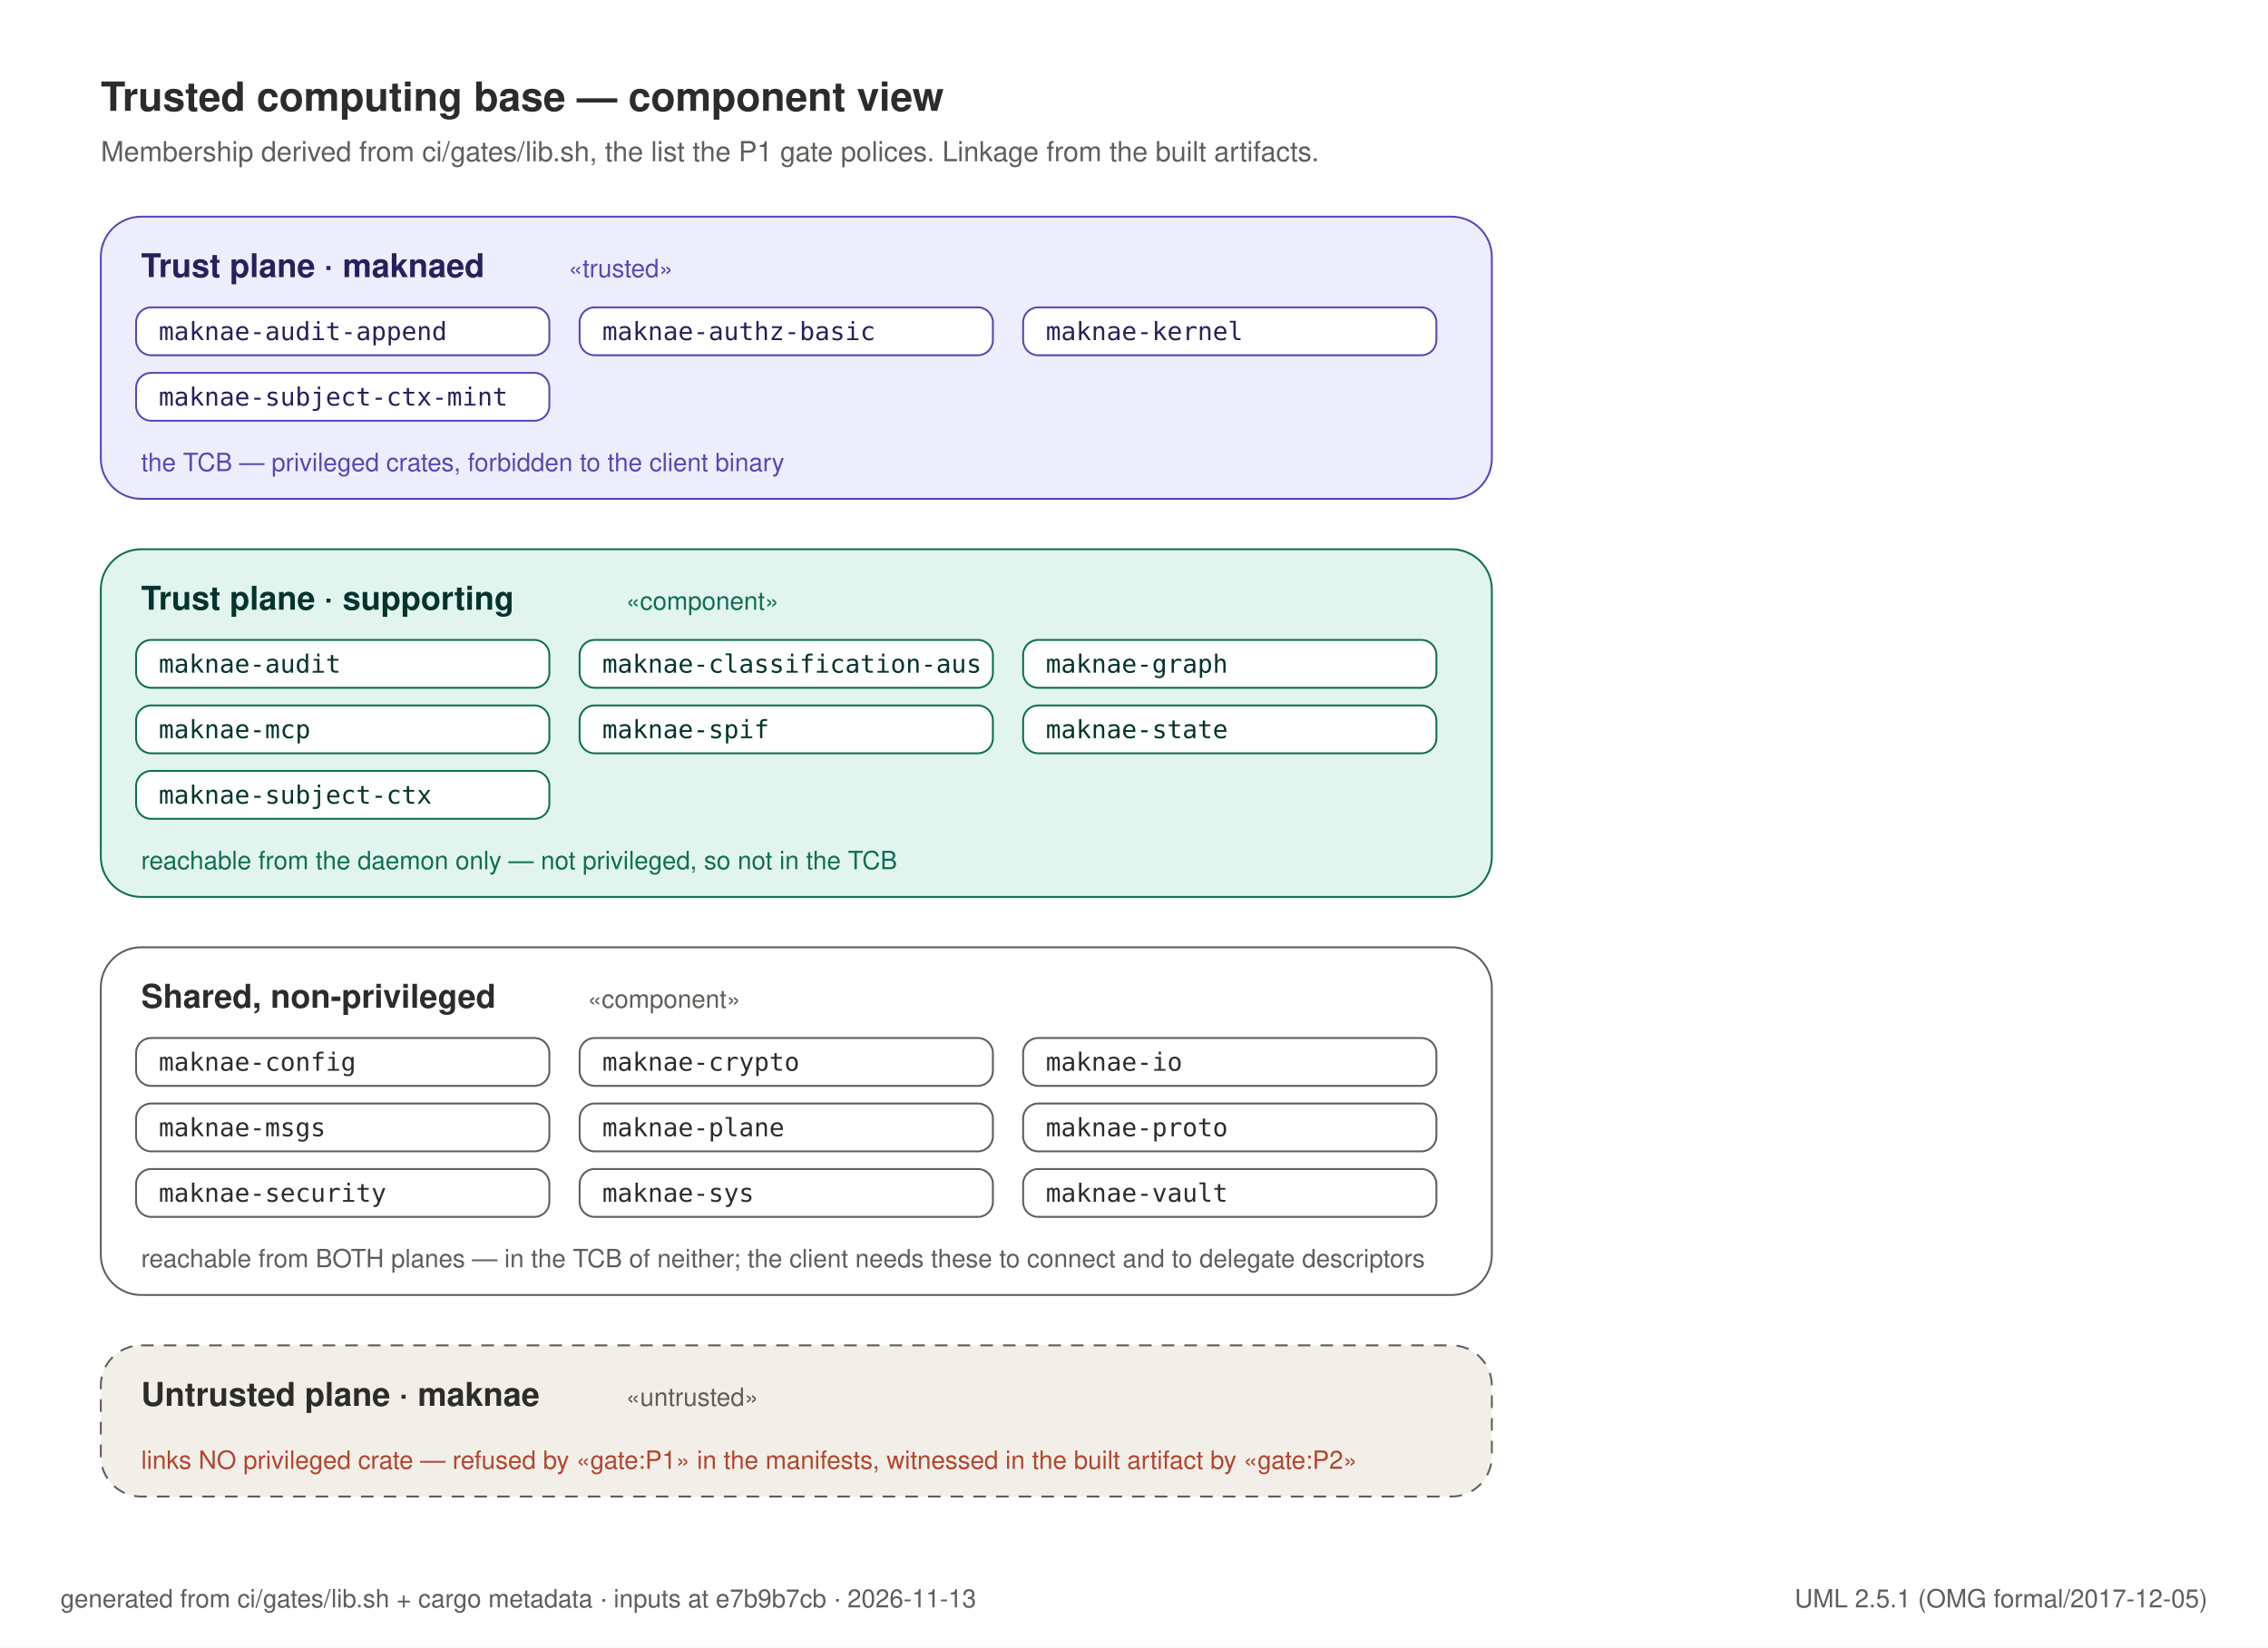
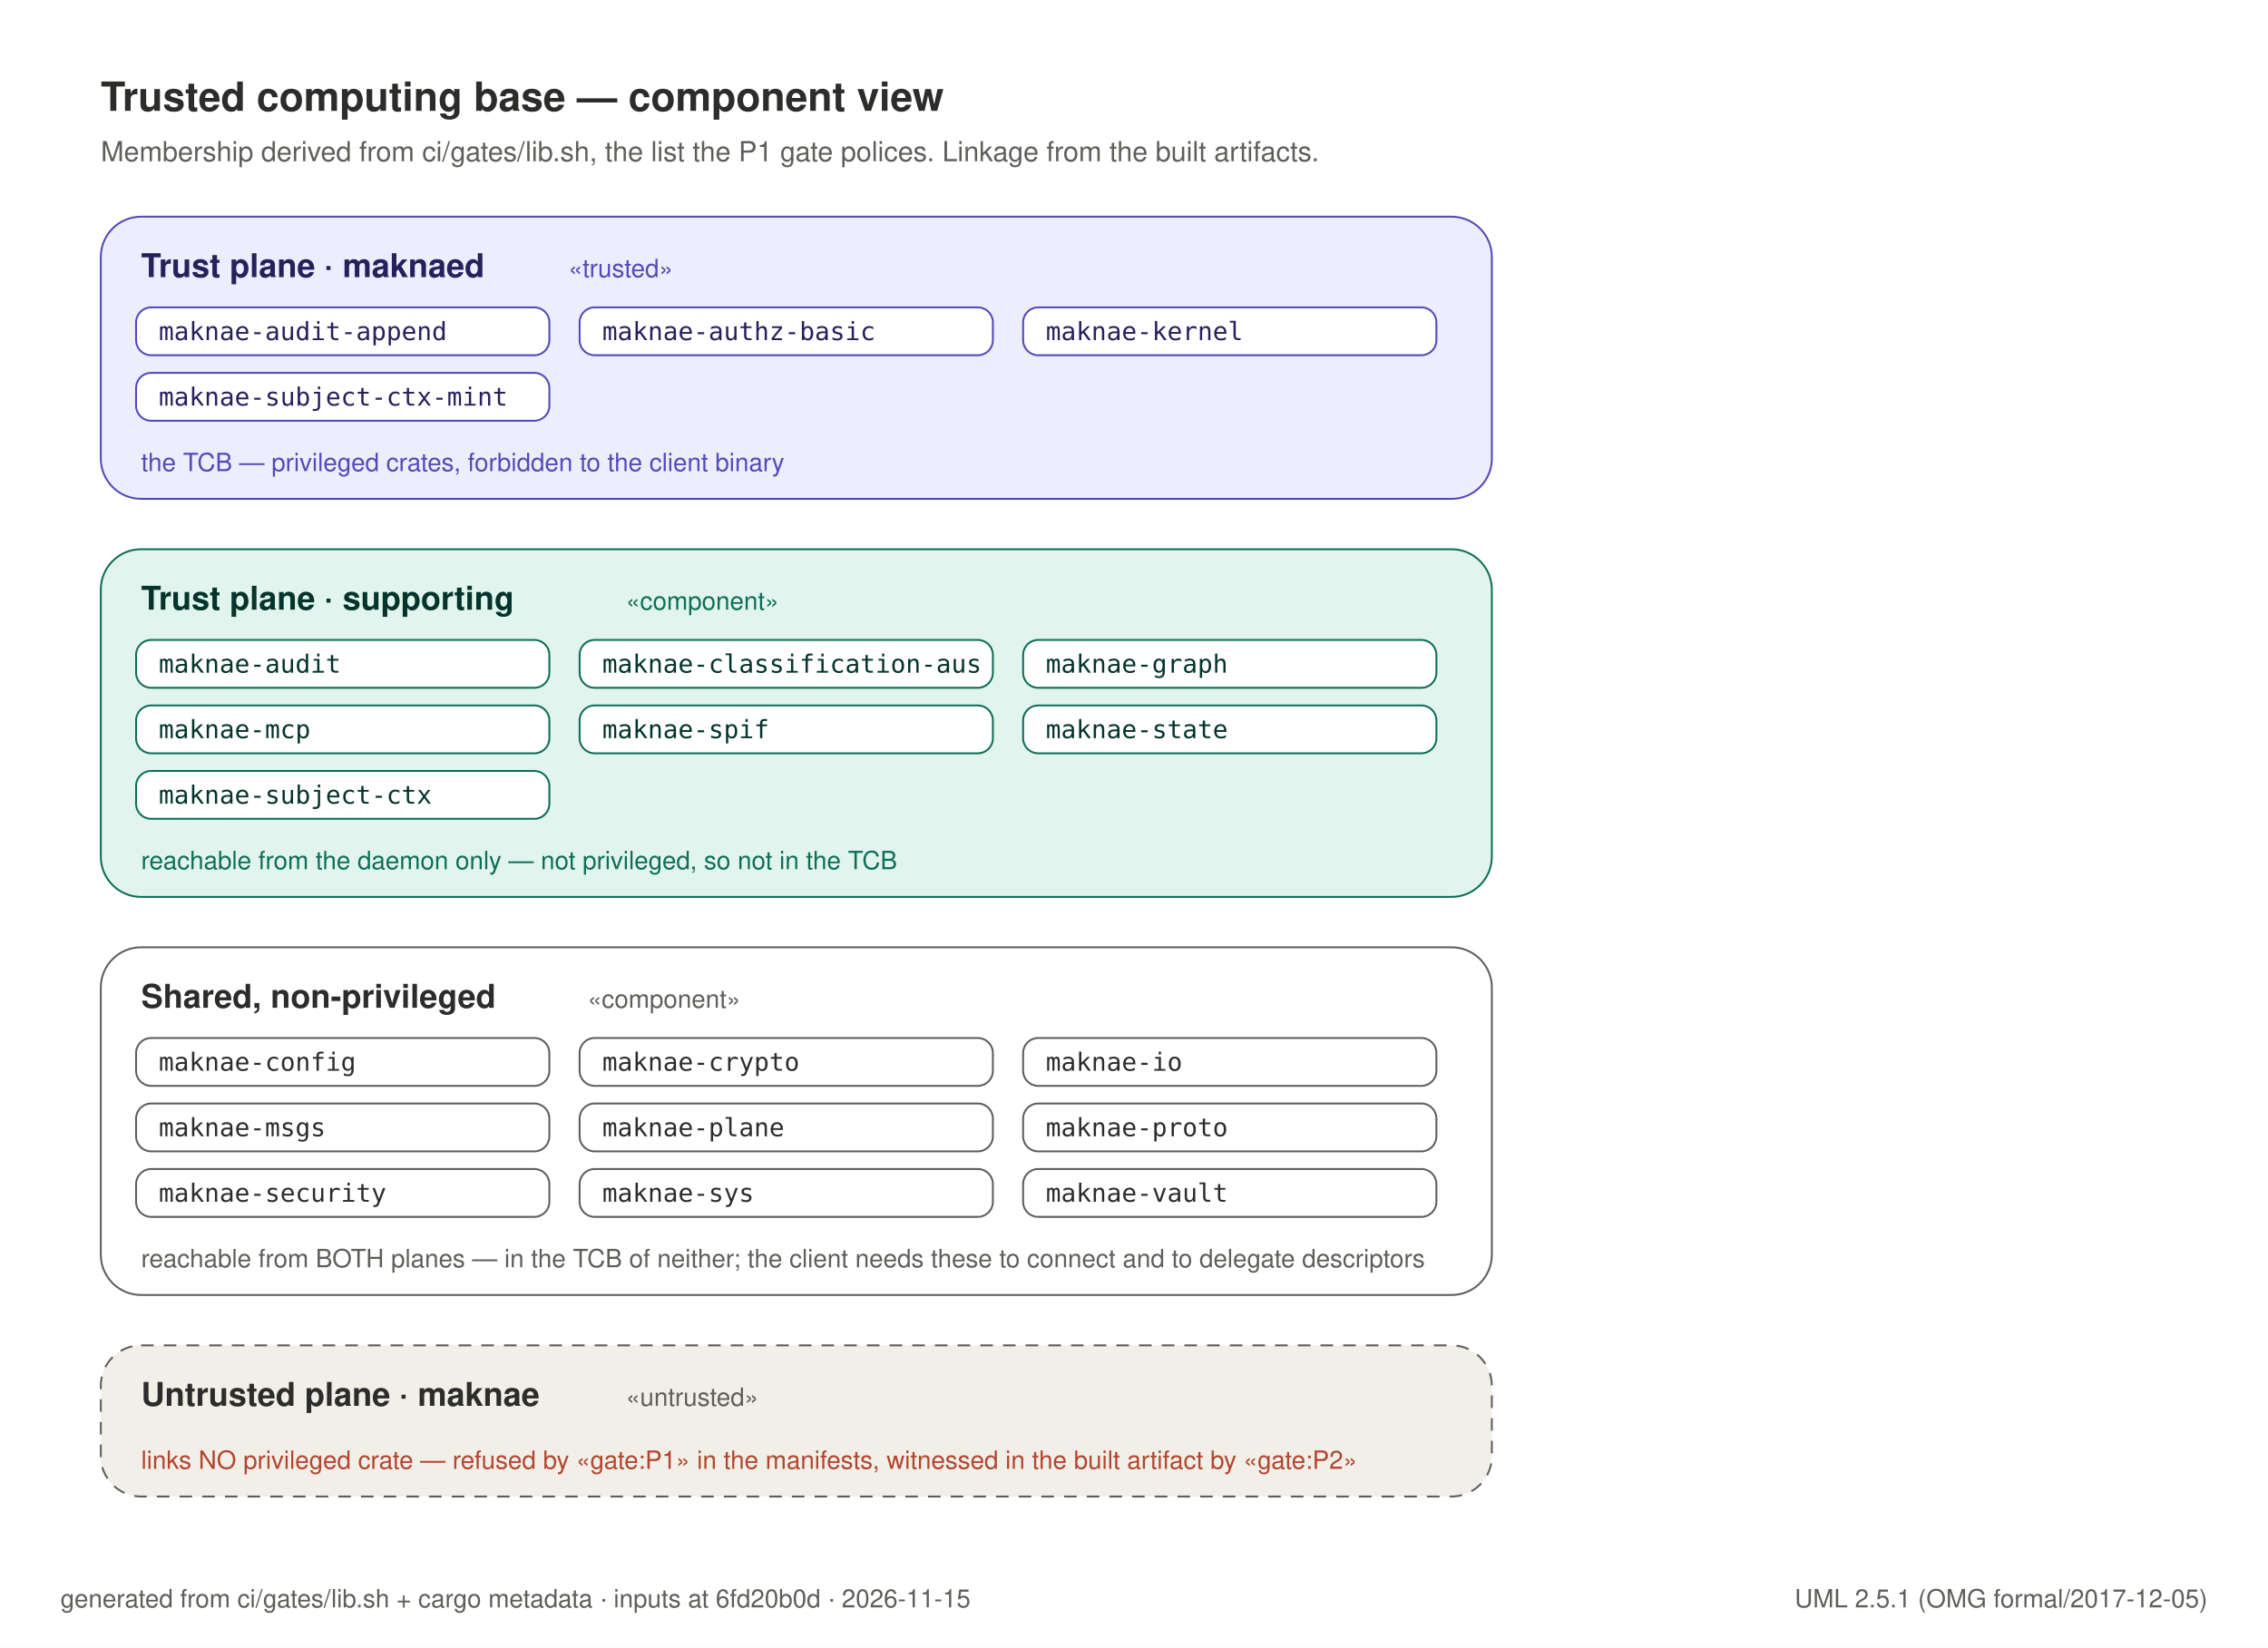
<svg xmlns="http://www.w3.org/2000/svg" width="900" height="654" viewBox="0 0 900 654" role="img">
  <rect x="0" y="0" width="900" height="654" fill="#FFFFFF" />
  <text x="40" y="44" text-anchor="start" font-family="Helvetica, Arial, sans-serif" font-size="16" font-weight="600" fill="#2C2C2A">Trusted computing base — component view</text>
  <text x="40" y="64" text-anchor="start" font-family="Helvetica, Arial, sans-serif" font-size="11" font-weight="400" fill="#5F5E5A">Membership derived from ci/gates/lib.sh, the list the P1 gate polices. Linkage from the built artifacts.</text>
  <rect x="40" y="86" width="552" height="112" rx="16" fill="#EEEDFE" stroke="#534AB7" stroke-width="0.75" />
  <text x="56" y="110" text-anchor="start" font-family="Helvetica, Arial, sans-serif" font-size="13" font-weight="600" fill="#26215C">Trust plane · maknaed</text>
  <text x="225.6" y="110" text-anchor="start" font-family="Helvetica, Arial, sans-serif" font-size="10" font-weight="400" fill="#534AB7">«trusted»</text>
  <rect x="54" y="122" width="164" height="19" rx="6" fill="#FFFFFF" stroke="#534AB7" stroke-width="0.75" />
  <text x="63" y="135" text-anchor="start" font-family="ui-monospace, SFMono-Regular, Menlo, monospace" font-size="10" font-weight="500" fill="#26215C">maknae-audit-append</text>
  <rect x="230" y="122" width="164" height="19" rx="6" fill="#FFFFFF" stroke="#534AB7" stroke-width="0.75" />
  <text x="239" y="135" text-anchor="start" font-family="ui-monospace, SFMono-Regular, Menlo, monospace" font-size="10" font-weight="500" fill="#26215C">maknae-authz-basic</text>
  <rect x="406" y="122" width="164" height="19" rx="6" fill="#FFFFFF" stroke="#534AB7" stroke-width="0.75" />
  <text x="415" y="135" text-anchor="start" font-family="ui-monospace, SFMono-Regular, Menlo, monospace" font-size="10" font-weight="500" fill="#26215C">maknae-kernel</text>
  <rect x="54" y="148" width="164" height="19" rx="6" fill="#FFFFFF" stroke="#534AB7" stroke-width="0.75" />
  <text x="63" y="161" text-anchor="start" font-family="ui-monospace, SFMono-Regular, Menlo, monospace" font-size="10" font-weight="500" fill="#26215C">maknae-subject-ctx-mint</text>
  <text x="56" y="187" text-anchor="start" font-family="Helvetica, Arial, sans-serif" font-size="10" font-weight="400" fill="#534AB7">the TCB — privileged crates, forbidden to the client binary</text>
  <rect x="40" y="218" width="552" height="138" rx="16" fill="#E1F5EE" stroke="#0F6E56" stroke-width="0.75" />
  <text x="56" y="242" text-anchor="start" font-family="Helvetica, Arial, sans-serif" font-size="13" font-weight="600" fill="#04342C">Trust plane · supporting</text>
  <text x="248.4" y="242" text-anchor="start" font-family="Helvetica, Arial, sans-serif" font-size="10" font-weight="400" fill="#0F6E56">«component»</text>
  <rect x="54" y="254" width="164" height="19" rx="6" fill="#FFFFFF" stroke="#0F6E56" stroke-width="0.75" />
  <text x="63" y="267" text-anchor="start" font-family="ui-monospace, SFMono-Regular, Menlo, monospace" font-size="10" font-weight="500" fill="#04342C">maknae-audit</text>
  <rect x="230" y="254" width="164" height="19" rx="6" fill="#FFFFFF" stroke="#0F6E56" stroke-width="0.75" />
  <text x="239" y="267" text-anchor="start" font-family="ui-monospace, SFMono-Regular, Menlo, monospace" font-size="10" font-weight="500" fill="#04342C">maknae-classification-aus</text>
  <rect x="406" y="254" width="164" height="19" rx="6" fill="#FFFFFF" stroke="#0F6E56" stroke-width="0.75" />
  <text x="415" y="267" text-anchor="start" font-family="ui-monospace, SFMono-Regular, Menlo, monospace" font-size="10" font-weight="500" fill="#04342C">maknae-graph</text>
  <rect x="54" y="280" width="164" height="19" rx="6" fill="#FFFFFF" stroke="#0F6E56" stroke-width="0.75" />
  <text x="63" y="293" text-anchor="start" font-family="ui-monospace, SFMono-Regular, Menlo, monospace" font-size="10" font-weight="500" fill="#04342C">maknae-mcp</text>
  <rect x="230" y="280" width="164" height="19" rx="6" fill="#FFFFFF" stroke="#0F6E56" stroke-width="0.75" />
  <text x="239" y="293" text-anchor="start" font-family="ui-monospace, SFMono-Regular, Menlo, monospace" font-size="10" font-weight="500" fill="#04342C">maknae-spif</text>
  <rect x="406" y="280" width="164" height="19" rx="6" fill="#FFFFFF" stroke="#0F6E56" stroke-width="0.75" />
  <text x="415" y="293" text-anchor="start" font-family="ui-monospace, SFMono-Regular, Menlo, monospace" font-size="10" font-weight="500" fill="#04342C">maknae-state</text>
  <rect x="54" y="306" width="164" height="19" rx="6" fill="#FFFFFF" stroke="#0F6E56" stroke-width="0.75" />
  <text x="63" y="319" text-anchor="start" font-family="ui-monospace, SFMono-Regular, Menlo, monospace" font-size="10" font-weight="500" fill="#04342C">maknae-subject-ctx</text>
  <text x="56" y="345" text-anchor="start" font-family="Helvetica, Arial, sans-serif" font-size="10" font-weight="400" fill="#0F6E56">reachable from the daemon only — not privileged, so not in the TCB</text>
  <rect x="40" y="376" width="552" height="138" rx="16" fill="#FFFFFF" stroke="#5F5E5A" stroke-width="0.75" />
  <text x="56" y="400" text-anchor="start" font-family="Helvetica, Arial, sans-serif" font-size="13" font-weight="600" fill="#2C2C2A">Shared, non-privileged</text>
  <text x="233.2" y="400" text-anchor="start" font-family="Helvetica, Arial, sans-serif" font-size="10" font-weight="400" fill="#5F5E5A">«component»</text>
  <rect x="54" y="412" width="164" height="19" rx="6" fill="#FFFFFF" stroke="#5F5E5A" stroke-width="0.75" />
  <text x="63" y="425" text-anchor="start" font-family="ui-monospace, SFMono-Regular, Menlo, monospace" font-size="10" font-weight="500" fill="#2C2C2A">maknae-config</text>
  <rect x="230" y="412" width="164" height="19" rx="6" fill="#FFFFFF" stroke="#5F5E5A" stroke-width="0.75" />
  <text x="239" y="425" text-anchor="start" font-family="ui-monospace, SFMono-Regular, Menlo, monospace" font-size="10" font-weight="500" fill="#2C2C2A">maknae-crypto</text>
  <rect x="406" y="412" width="164" height="19" rx="6" fill="#FFFFFF" stroke="#5F5E5A" stroke-width="0.75" />
  <text x="415" y="425" text-anchor="start" font-family="ui-monospace, SFMono-Regular, Menlo, monospace" font-size="10" font-weight="500" fill="#2C2C2A">maknae-io</text>
  <rect x="54" y="438" width="164" height="19" rx="6" fill="#FFFFFF" stroke="#5F5E5A" stroke-width="0.75" />
  <text x="63" y="451" text-anchor="start" font-family="ui-monospace, SFMono-Regular, Menlo, monospace" font-size="10" font-weight="500" fill="#2C2C2A">maknae-msgs</text>
  <rect x="230" y="438" width="164" height="19" rx="6" fill="#FFFFFF" stroke="#5F5E5A" stroke-width="0.75" />
  <text x="239" y="451" text-anchor="start" font-family="ui-monospace, SFMono-Regular, Menlo, monospace" font-size="10" font-weight="500" fill="#2C2C2A">maknae-plane</text>
  <rect x="406" y="438" width="164" height="19" rx="6" fill="#FFFFFF" stroke="#5F5E5A" stroke-width="0.75" />
  <text x="415" y="451" text-anchor="start" font-family="ui-monospace, SFMono-Regular, Menlo, monospace" font-size="10" font-weight="500" fill="#2C2C2A">maknae-proto</text>
  <rect x="54" y="464" width="164" height="19" rx="6" fill="#FFFFFF" stroke="#5F5E5A" stroke-width="0.75" />
  <text x="63" y="477" text-anchor="start" font-family="ui-monospace, SFMono-Regular, Menlo, monospace" font-size="10" font-weight="500" fill="#2C2C2A">maknae-security</text>
  <rect x="230" y="464" width="164" height="19" rx="6" fill="#FFFFFF" stroke="#5F5E5A" stroke-width="0.75" />
  <text x="239" y="477" text-anchor="start" font-family="ui-monospace, SFMono-Regular, Menlo, monospace" font-size="10" font-weight="500" fill="#2C2C2A">maknae-sys</text>
  <rect x="406" y="464" width="164" height="19" rx="6" fill="#FFFFFF" stroke="#5F5E5A" stroke-width="0.75" />
  <text x="415" y="477" text-anchor="start" font-family="ui-monospace, SFMono-Regular, Menlo, monospace" font-size="10" font-weight="500" fill="#2C2C2A">maknae-vault</text>
  <text x="56" y="503" text-anchor="start" font-family="Helvetica, Arial, sans-serif" font-size="10" font-weight="400" fill="#5F5E5A">reachable from BOTH planes — in the TCB of neither; the client needs these to connect and to delegate descriptors</text>
  <rect x="40" y="534" width="552" height="60" rx="16" fill="#F1EFE8" stroke="#5F5E5A" stroke-width="0.75" stroke-dasharray="5 4" />
  <text x="56" y="558" text-anchor="start" font-family="Helvetica, Arial, sans-serif" font-size="13" font-weight="600" fill="#2C2C2A">Untrusted plane · maknae</text>
  <text x="248.4" y="558" text-anchor="start" font-family="Helvetica, Arial, sans-serif" font-size="10" font-weight="400" fill="#5F5E5A">«untrusted»</text>
  <text x="56" y="583" text-anchor="start" font-family="Helvetica, Arial, sans-serif" font-size="10" font-weight="400" fill="#B3452F">links NO privileged crate — refused by «gate:P1» in the manifests, witnessed in the built artifact by «gate:P2»</text>
-   <text x="24" y="638" text-anchor="start" font-family="Helvetica, Arial, sans-serif" font-size="10" font-weight="400" fill="#5F5E5A">generated from ci/gates/lib.sh + cargo metadata · inputs at e7b9b7cb · 2026-11-13</text>
+   <text x="24" y="638" text-anchor="start" font-family="Helvetica, Arial, sans-serif" font-size="10" font-weight="400" fill="#5F5E5A">generated from ci/gates/lib.sh + cargo metadata · inputs at 6fd20b0d · 2026-11-15</text>
  <text x="876" y="638" text-anchor="end" font-family="Helvetica, Arial, sans-serif" font-size="10" font-weight="400" fill="#5F5E5A">UML 2.5.1 (OMG formal/2017-12-05)</text>
</svg>
